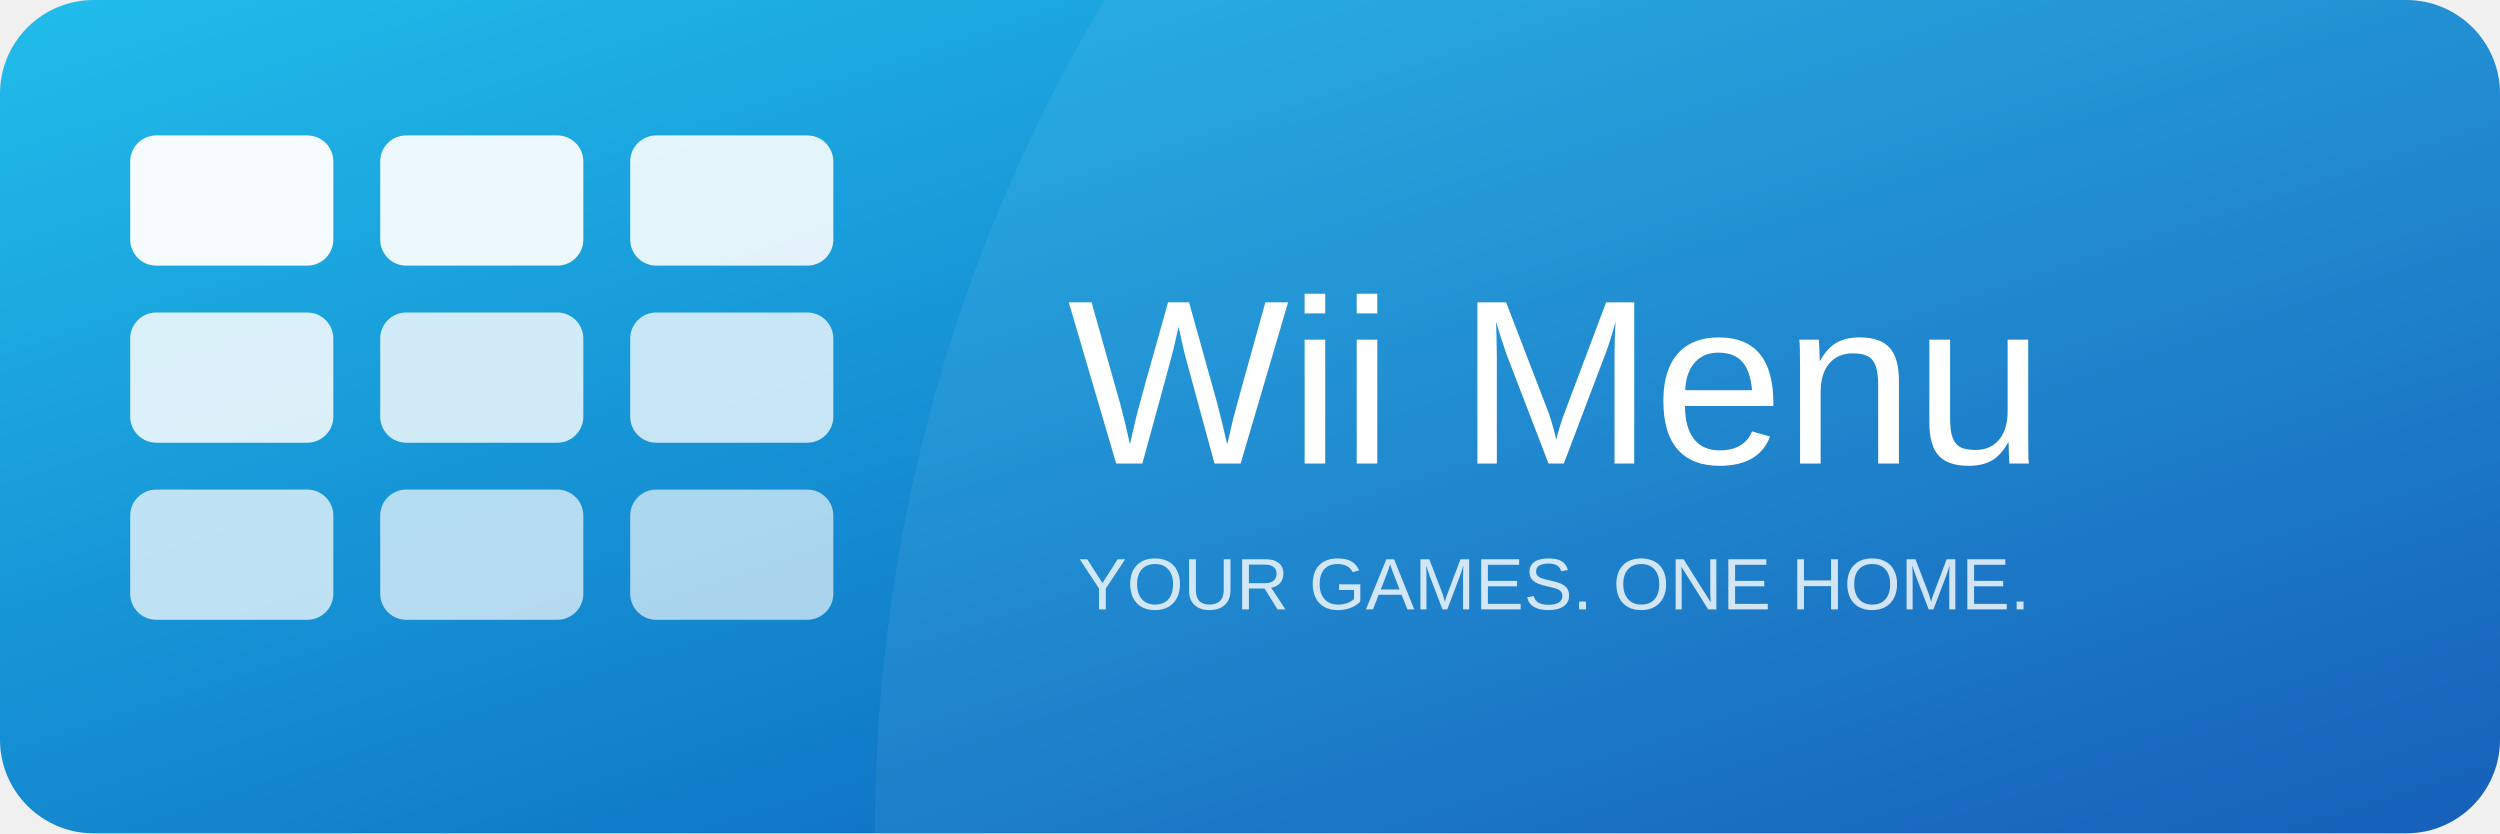
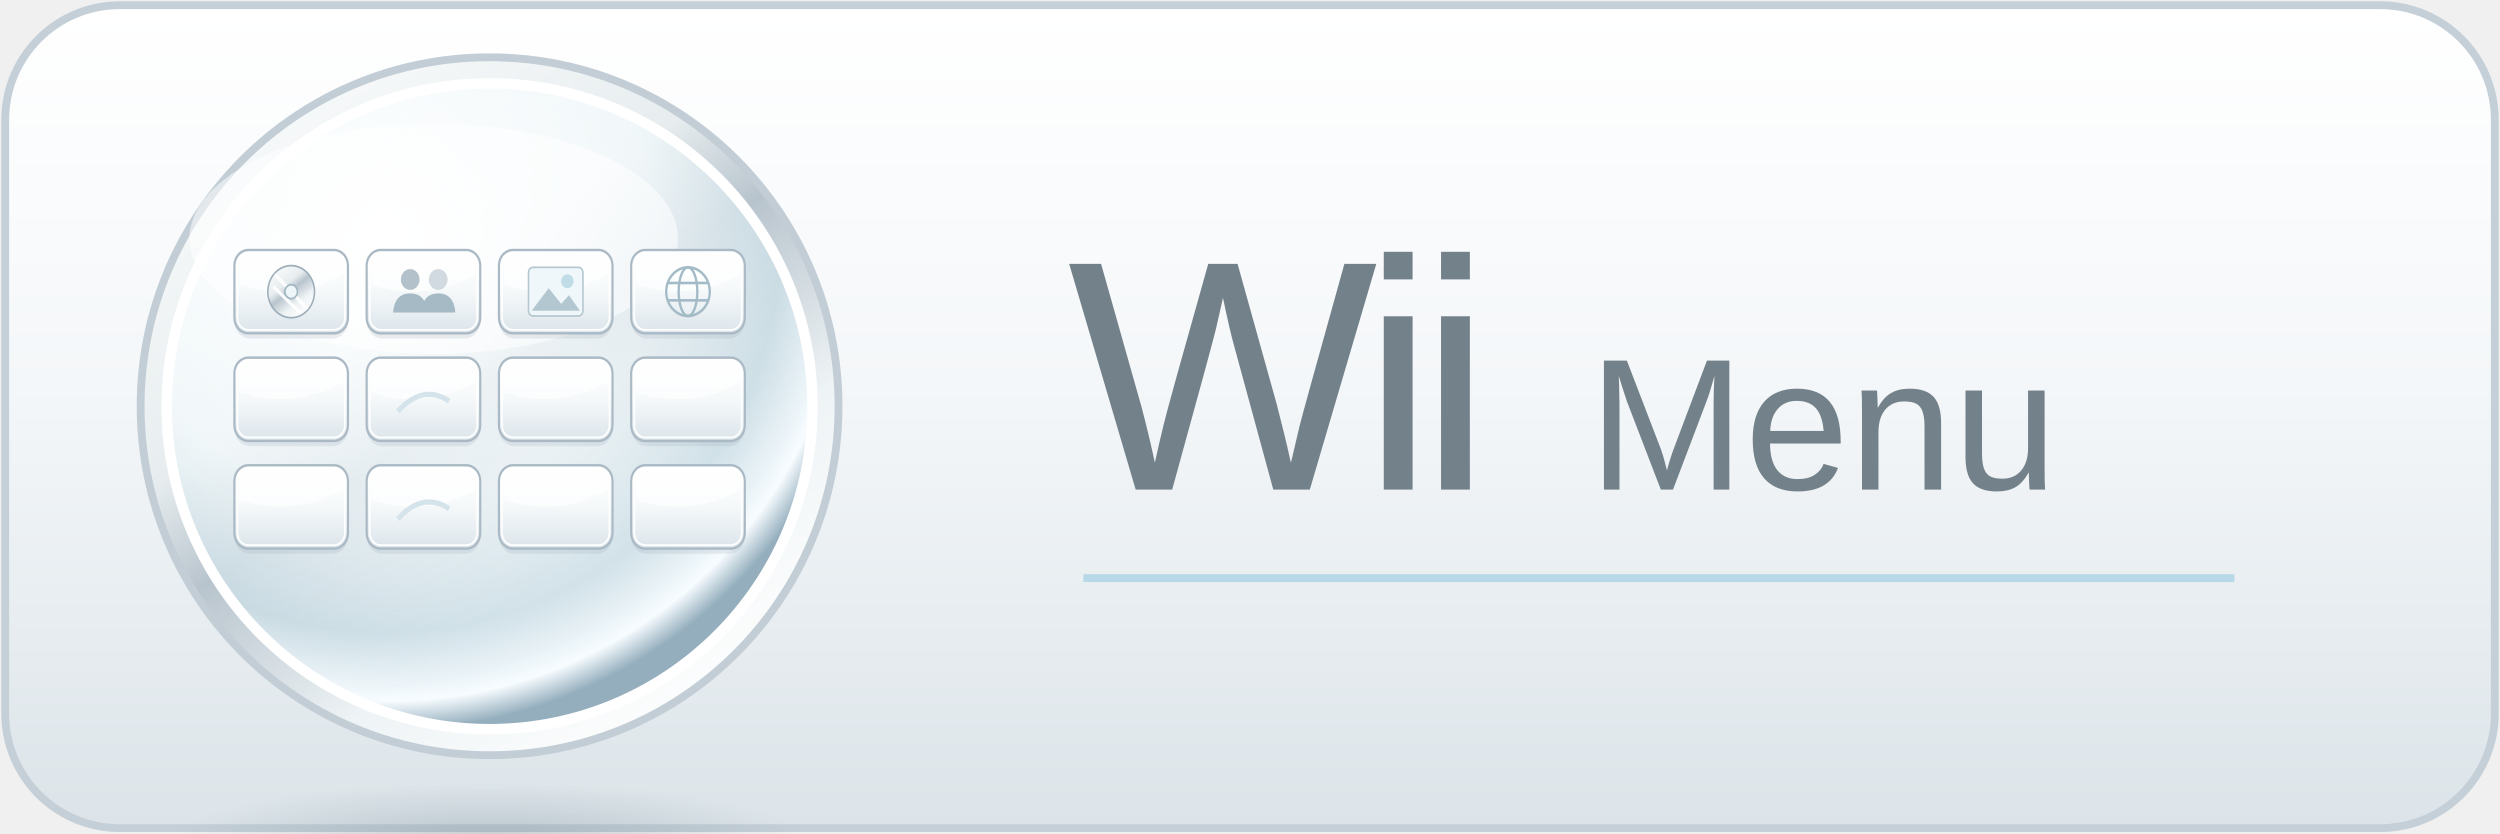
<svg xmlns="http://www.w3.org/2000/svg" width="480" height="160" viewBox="0 0 480 160">
  <defs>
-     <linearGradient id="b" x2="1" y2="1">
-       <stop stop-color="#21bdeb" />
-       <stop offset="1" stop-color="#0755b5" />
+     <linearGradient id="paper" x1="0" y1="0" x2="0" y2="1">
+       <stop stop-color="#ffffff" />
+       <stop offset=".46" stop-color="#f4f7f9" />
+       <stop offset="1" stop-color="#dce4e9" />
    </linearGradient>
+     <linearGradient id="silver" x1="0" y1="0" x2=".7" y2="1">
+       <stop stop-color="#ffffff" />
+       <stop offset=".42" stop-color="#e7edef" />
+       <stop offset=".55" stop-color="#b8c4cd" />
+       <stop offset=".78" stop-color="#eef3f5" />
+       <stop offset="1" stop-color="#fdfefe" />
+     </linearGradient>
+     <linearGradient id="tile" x1="0" y1="0" x2="0" y2="1">
+       <stop stop-color="#ffffff" />
+       <stop offset=".48" stop-color="#f6f9fa" />
+       <stop offset="1" stop-color="#dce5eb" />
+     </linearGradient>
+     <linearGradient id="glass" x1="0" y1="0" x2=".5" y2="1">
+       <stop stop-color="#ffffff" stop-opacity=".95" />
+       <stop offset=".5" stop-color="#dcebf1" stop-opacity=".7" />
+       <stop offset="1" stop-color="#ffffff" stop-opacity=".95" />
+     </linearGradient>
+     <linearGradient id="horizon" x1="0" y1="0" x2="0" y2="1">
+       <stop stop-color="#bdcbd5" />
+       <stop offset=".5" stop-color="#edf4f7" />
+       <stop offset="1" stop-color="#ffffff" />
+     </linearGradient>
+     <radialGradient id="orb" cx=".34" cy=".24" r=".76">
+       <stop stop-color="#ffffff" />
+       <stop offset=".55" stop-color="#f5fbfd" stop-opacity=".7" />
+       <stop offset=".8" stop-color="#cadde5" stop-opacity=".8" />
+       <stop offset=".94" stop-color="#f7fcff" />
+       <stop offset="1" stop-color="#94aebd" />
+     </radialGradient>
+     <radialGradient id="shade">
+       <stop stop-color="#738793" stop-opacity=".32" />
+       <stop offset="1" stop-color="#738793" stop-opacity="0" />
+     </radialGradient>
  </defs>
-   <rect width="480" height="160" rx="18" fill="url(#b)" />
-   <circle cx="480" cy="160" r="312.0" fill="white" opacity=".06" />
-   <rect x="25" y="26" width="39" height="25" rx="5" fill="white" opacity="0.96" />
-   <rect x="73" y="26" width="39" height="25" rx="5" fill="white" opacity="0.92" />
-   <rect x="121" y="26" width="39" height="25" rx="5" fill="white" opacity="0.88" />
-   <rect x="25" y="60" width="39" height="25" rx="5" fill="white" opacity="0.84" />
-   <rect x="73" y="60" width="39" height="25" rx="5" fill="white" opacity="0.8" />
-   <rect x="121" y="60" width="39" height="25" rx="5" fill="white" opacity="0.76" />
-   <rect x="25" y="94" width="39" height="25" rx="5" fill="white" opacity="0.72" />
-   <rect x="73" y="94" width="39" height="25" rx="5" fill="white" opacity="0.68" />
-   <rect x="121" y="94" width="39" height="25" rx="5" fill="white" opacity="0.64" />
-   <g fill="white" font-family="Segoe UI,Arial,sans-serif">
-     <text x="205" y="89" font-size="45">Wii Menu</text>
-     <text x="207" y="117" font-size="14" opacity=".8">YOUR GAMES. ONE HOME.</text>
+   <g font-family="Segoe UI,Arial,sans-serif">
+     <rect x="1" y="1" width="478" height="158" rx="22" fill="url(#paper)" stroke="#c4cfd7" stroke-width="1.5" />
+     <ellipse cx="94" cy="161" rx="60.3" ry="10.72" fill="url(#shade)" />
+     <circle cx="94" cy="78" r="67" fill="url(#silver)" stroke="#c2cdd5" stroke-width="1.5" />
+     <circle cx="94" cy="78" r="62" fill="url(#orb)" stroke="white" stroke-width="2" />
+     <ellipse cx="83.28" cy="45.84" rx="46.9" ry="22.11" fill="white" opacity=".55" />
+     <g transform="translate(45 48) scale(0.2987805 0.3333333)">
+       <g transform="translate(0 0)">
+         <rect x="0" y="1" width="73" height="50" rx="10" fill="#91a1ad" opacity=".19" />
+         <rect x="0" y="0" width="73" height="48" rx="9" fill="url(#tile)" stroke="#aab9c4" stroke-width="1.4" />
+         <rect x="2" y="2" width="69" height="44" rx="7" fill="none" stroke="white" />
+         <path d="M7 5H66Q71 5 70 14Q39 30 3 20V10Q3 5 7 5" fill="white" opacity=".64" />
+         <circle cx="36.5" cy="24" r="15" fill="url(#silver)" stroke="#9daeb9" />
+         <path d="M26 14L47 34M25 21L42 36" stroke="white" stroke-width="2" opacity=".9" />
+         <circle cx="36.5" cy="24" r="4" fill="#eef6fa" stroke="#a0b5c0" />
+       </g>
+       <g transform="translate(85 0)">
+         <rect x="0" y="1" width="73" height="50" rx="10" fill="#91a1ad" opacity=".19" />
+         <rect x="0" y="0" width="73" height="48" rx="9" fill="url(#tile)" stroke="#aab9c4" stroke-width="1.4" />
+         <rect x="2" y="2" width="69" height="44" rx="7" fill="none" stroke="white" />
+         <path d="M7 5H66Q71 5 70 14Q39 30 3 20V10Q3 5 7 5" fill="white" opacity=".64" />
+         <circle cx="28" cy="17" r="6" fill="#b3c1ca" />
+         <circle cx="46" cy="17" r="6" fill="#d0dae0" />
+         <path d="M17 36Q18 25 28 25Q38 25 39 36ZM35 36Q36 25 46 25Q56 25 57 36Z" fill="#a6bac6" />
+       </g>
+       <g transform="translate(170 0)">
+         <rect x="0" y="1" width="73" height="50" rx="10" fill="#91a1ad" opacity=".19" />
+         <rect x="0" y="0" width="73" height="48" rx="9" fill="url(#tile)" stroke="#aab9c4" stroke-width="1.4" />
+         <rect x="2" y="2" width="69" height="44" rx="7" fill="none" stroke="white" />
+         <path d="M7 5H66Q71 5 70 14Q39 30 3 20V10Q3 5 7 5" fill="white" opacity=".64" />
+         <rect x="19" y="10" width="35" height="28" rx="3" fill="#eff7fa" stroke="#b5c6cf" />
+         <circle cx="44" cy="18" r="4" fill="#c0dce7" />
+         <path d="M21 35L32 22L40 31L45 26L52 35Z" fill="#b3c7d1" />
+       </g>
+       <g transform="translate(255 0)">
+         <rect x="0" y="1" width="73" height="50" rx="10" fill="#91a1ad" opacity=".19" />
+         <rect x="0" y="0" width="73" height="48" rx="9" fill="url(#tile)" stroke="#aab9c4" stroke-width="1.4" />
+         <rect x="2" y="2" width="69" height="44" rx="7" fill="none" stroke="white" />
+         <path d="M7 5H66Q71 5 70 14Q39 30 3 20V10Q3 5 7 5" fill="white" opacity=".64" />
+         <g fill="none" stroke="#a3bac7" stroke-width="1.5">
+           <circle cx="36.5" cy="24" r="14" />
+           <ellipse cx="36.5" cy="24" rx="6" ry="14" />
+           <path d="M23 19H50M23 29H50" />
+         </g>
+       </g>
+       <g transform="translate(0 62)">
+         <rect x="0" y="1" width="73" height="50" rx="10" fill="#91a1ad" opacity=".19" />
+         <rect x="0" y="0" width="73" height="48" rx="9" fill="url(#tile)" stroke="#aab9c4" stroke-width="1.4" />
+         <rect x="2" y="2" width="69" height="44" rx="7" fill="none" stroke="white" />
+         <path d="M7 5H66Q71 5 70 14Q39 30 3 20V10Q3 5 7 5" fill="white" opacity=".64" />
+       </g>
+       <g transform="translate(85 62)">
+         <rect x="0" y="1" width="73" height="50" rx="10" fill="#91a1ad" opacity=".19" />
+         <rect x="0" y="0" width="73" height="48" rx="9" fill="url(#tile)" stroke="#aab9c4" stroke-width="1.4" />
+         <rect x="2" y="2" width="69" height="44" rx="7" fill="none" stroke="white" />
+         <path d="M7 5H66Q71 5 70 14Q39 30 3 20V10Q3 5 7 5" fill="white" opacity=".64" />
+         <path d="M20 31Q36 15 53 25" fill="none" stroke="#d5e3eb" stroke-width="3" />
+       </g>
+       <g transform="translate(170 62)">
+         <rect x="0" y="1" width="73" height="50" rx="10" fill="#91a1ad" opacity=".19" />
+         <rect x="0" y="0" width="73" height="48" rx="9" fill="url(#tile)" stroke="#aab9c4" stroke-width="1.4" />
+         <rect x="2" y="2" width="69" height="44" rx="7" fill="none" stroke="white" />
+         <path d="M7 5H66Q71 5 70 14Q39 30 3 20V10Q3 5 7 5" fill="white" opacity=".64" />
+       </g>
+       <g transform="translate(255 62)">
+         <rect x="0" y="1" width="73" height="50" rx="10" fill="#91a1ad" opacity=".19" />
+         <rect x="0" y="0" width="73" height="48" rx="9" fill="url(#tile)" stroke="#aab9c4" stroke-width="1.4" />
+         <rect x="2" y="2" width="69" height="44" rx="7" fill="none" stroke="white" />
+         <path d="M7 5H66Q71 5 70 14Q39 30 3 20V10Q3 5 7 5" fill="white" opacity=".64" />
+       </g>
+       <g transform="translate(0 124)">
+         <rect x="0" y="1" width="73" height="50" rx="10" fill="#91a1ad" opacity=".19" />
+         <rect x="0" y="0" width="73" height="48" rx="9" fill="url(#tile)" stroke="#aab9c4" stroke-width="1.4" />
+         <rect x="2" y="2" width="69" height="44" rx="7" fill="none" stroke="white" />
+         <path d="M7 5H66Q71 5 70 14Q39 30 3 20V10Q3 5 7 5" fill="white" opacity=".64" />
+       </g>
+       <g transform="translate(85 124)">
+         <rect x="0" y="1" width="73" height="50" rx="10" fill="#91a1ad" opacity=".19" />
+         <rect x="0" y="0" width="73" height="48" rx="9" fill="url(#tile)" stroke="#aab9c4" stroke-width="1.4" />
+         <rect x="2" y="2" width="69" height="44" rx="7" fill="none" stroke="white" />
+         <path d="M7 5H66Q71 5 70 14Q39 30 3 20V10Q3 5 7 5" fill="white" opacity=".64" />
+         <path d="M20 31Q36 15 53 25" fill="none" stroke="#d5e3eb" stroke-width="3" />
+       </g>
+       <g transform="translate(170 124)">
+         <rect x="0" y="1" width="73" height="50" rx="10" fill="#91a1ad" opacity=".19" />
+         <rect x="0" y="0" width="73" height="48" rx="9" fill="url(#tile)" stroke="#aab9c4" stroke-width="1.4" />
+         <rect x="2" y="2" width="69" height="44" rx="7" fill="none" stroke="white" />
+         <path d="M7 5H66Q71 5 70 14Q39 30 3 20V10Q3 5 7 5" fill="white" opacity=".64" />
+       </g>
+       <g transform="translate(255 124)">
+         <rect x="0" y="1" width="73" height="50" rx="10" fill="#91a1ad" opacity=".19" />
+         <rect x="0" y="0" width="73" height="48" rx="9" fill="url(#tile)" stroke="#aab9c4" stroke-width="1.4" />
+         <rect x="2" y="2" width="69" height="44" rx="7" fill="none" stroke="white" />
+         <path d="M7 5H66Q71 5 70 14Q39 30 3 20V10Q3 5 7 5" fill="white" opacity=".64" />
+       </g>
+     </g>
+     <text x="205" y="94" text-anchor="start" font-size="63" font-weight="300" fill="#73818a" letter-spacing="-3">Wii</text>
+     <text x="305" y="94" text-anchor="start" font-size="36" font-weight="300" fill="#73818a">Menu</text>
+     <path d="M208 111H429" stroke="#b7d8e6" stroke-width="1.5" />
  </g>
</svg>
